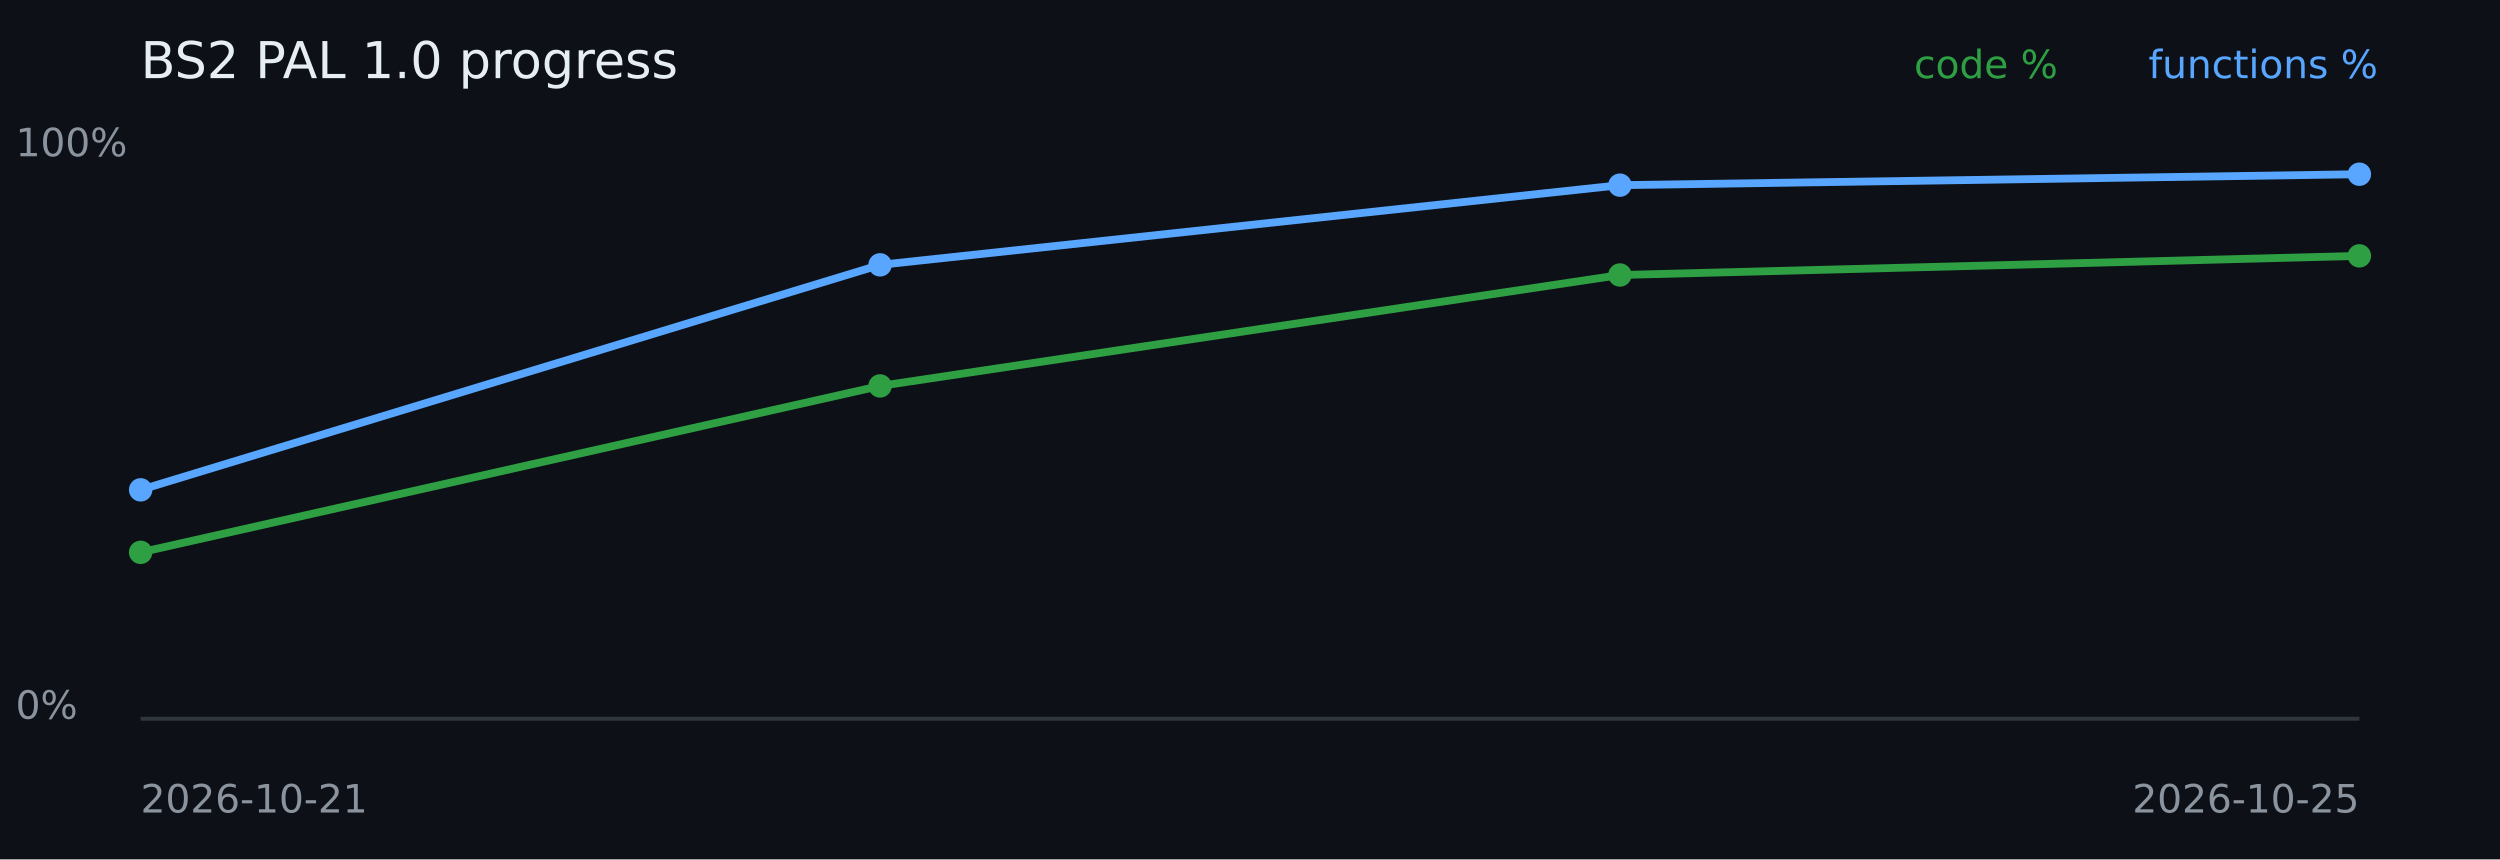
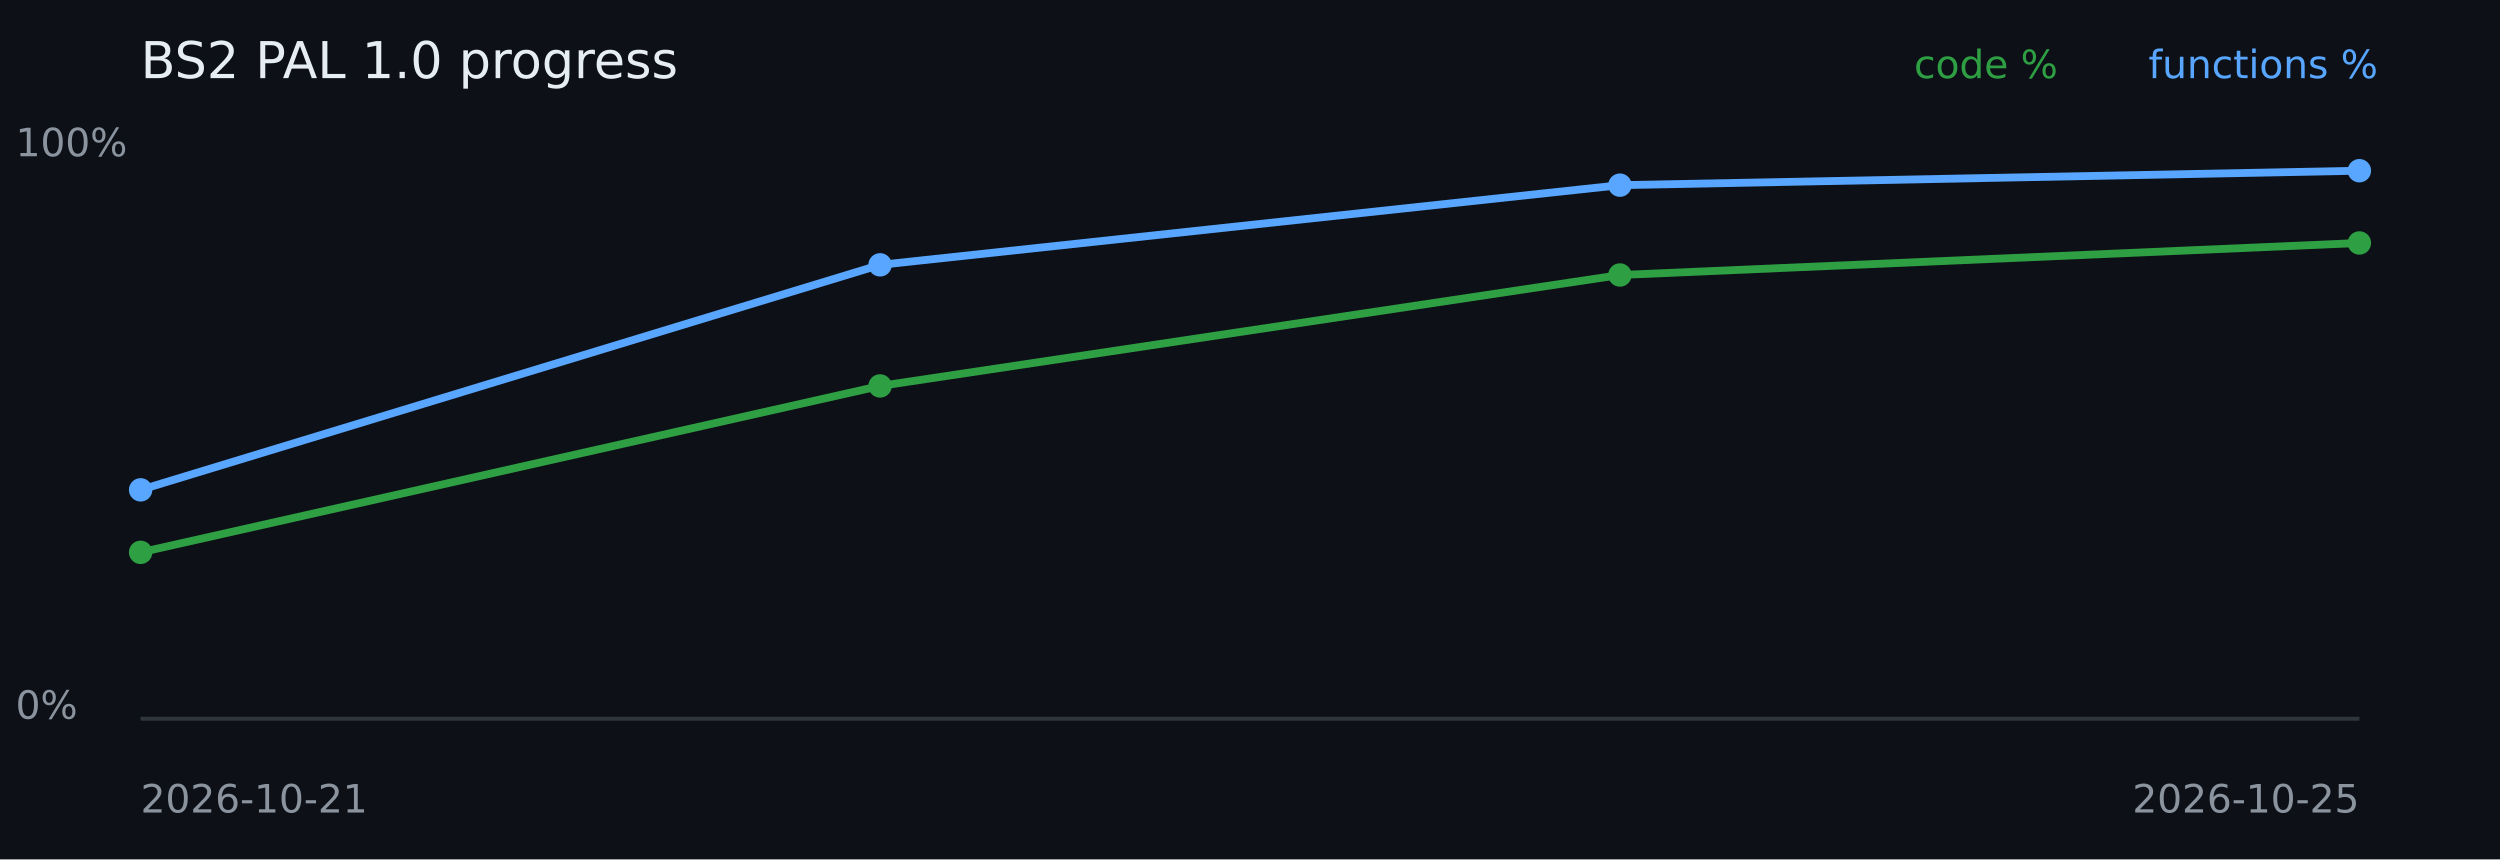
<svg xmlns="http://www.w3.org/2000/svg" width="640" height="220" font-family="Verdana,DejaVu Sans,sans-serif">
  <rect width="100%" height="100%" fill="#0d1117" />
  <text x="36" y="20" font-size="13" fill="#e6edf3">BS2 PAL 1.0 progress</text>
  <line x1="36" y1="184" x2="604" y2="184" stroke="#30363d" />
  <text x="4" y="40" font-size="10" fill="#8b949e">100%</text>
  <text x="4" y="184" font-size="10" fill="#8b949e">0%</text>
-   <polyline fill="none" stroke="#58a6ff" stroke-width="2" points="36.0,125.4 225.3,67.8 414.7,47.4 604.0,44.6" />
+   <polyline fill="none" stroke="#58a6ff" stroke-width="2" points="36.0,125.4 225.3,67.8 414.7,47.4 604.0,43.7" />
  <circle cx="36.0" cy="125.4" r="3" fill="#58a6ff" />
  <circle cx="225.3" cy="67.8" r="3" fill="#58a6ff" />
  <circle cx="414.7" cy="47.4" r="3" fill="#58a6ff" />
-   <circle cx="604.0" cy="44.6" r="3" fill="#58a6ff" />
-   <polyline fill="none" stroke="#2ea043" stroke-width="2" points="36.0,141.4 225.3,98.8 414.7,70.4 604.0,65.5" />
+   <circle cx="604.0" cy="43.7" r="3" fill="#58a6ff" />
+   <polyline fill="none" stroke="#2ea043" stroke-width="2" points="36.0,141.4 225.3,98.8 414.7,70.4 604.0,62.2" />
  <circle cx="36.0" cy="141.4" r="3" fill="#2ea043" />
  <circle cx="225.3" cy="98.8" r="3" fill="#2ea043" />
  <circle cx="414.7" cy="70.4" r="3" fill="#2ea043" />
-   <circle cx="604.0" cy="65.5" r="3" fill="#2ea043" />
+   <circle cx="604.0" cy="62.2" r="3" fill="#2ea043" />
  <text x="490" y="20" font-size="10" fill="#2ea043">code %</text>
  <text x="550" y="20" font-size="10" fill="#58a6ff">functions %</text>
  <text x="36" y="208" font-size="10" fill="#8b949e">2026-10-21</text>
  <text x="604" y="208" font-size="10" fill="#8b949e" text-anchor="end">2026-10-25</text>
</svg>
